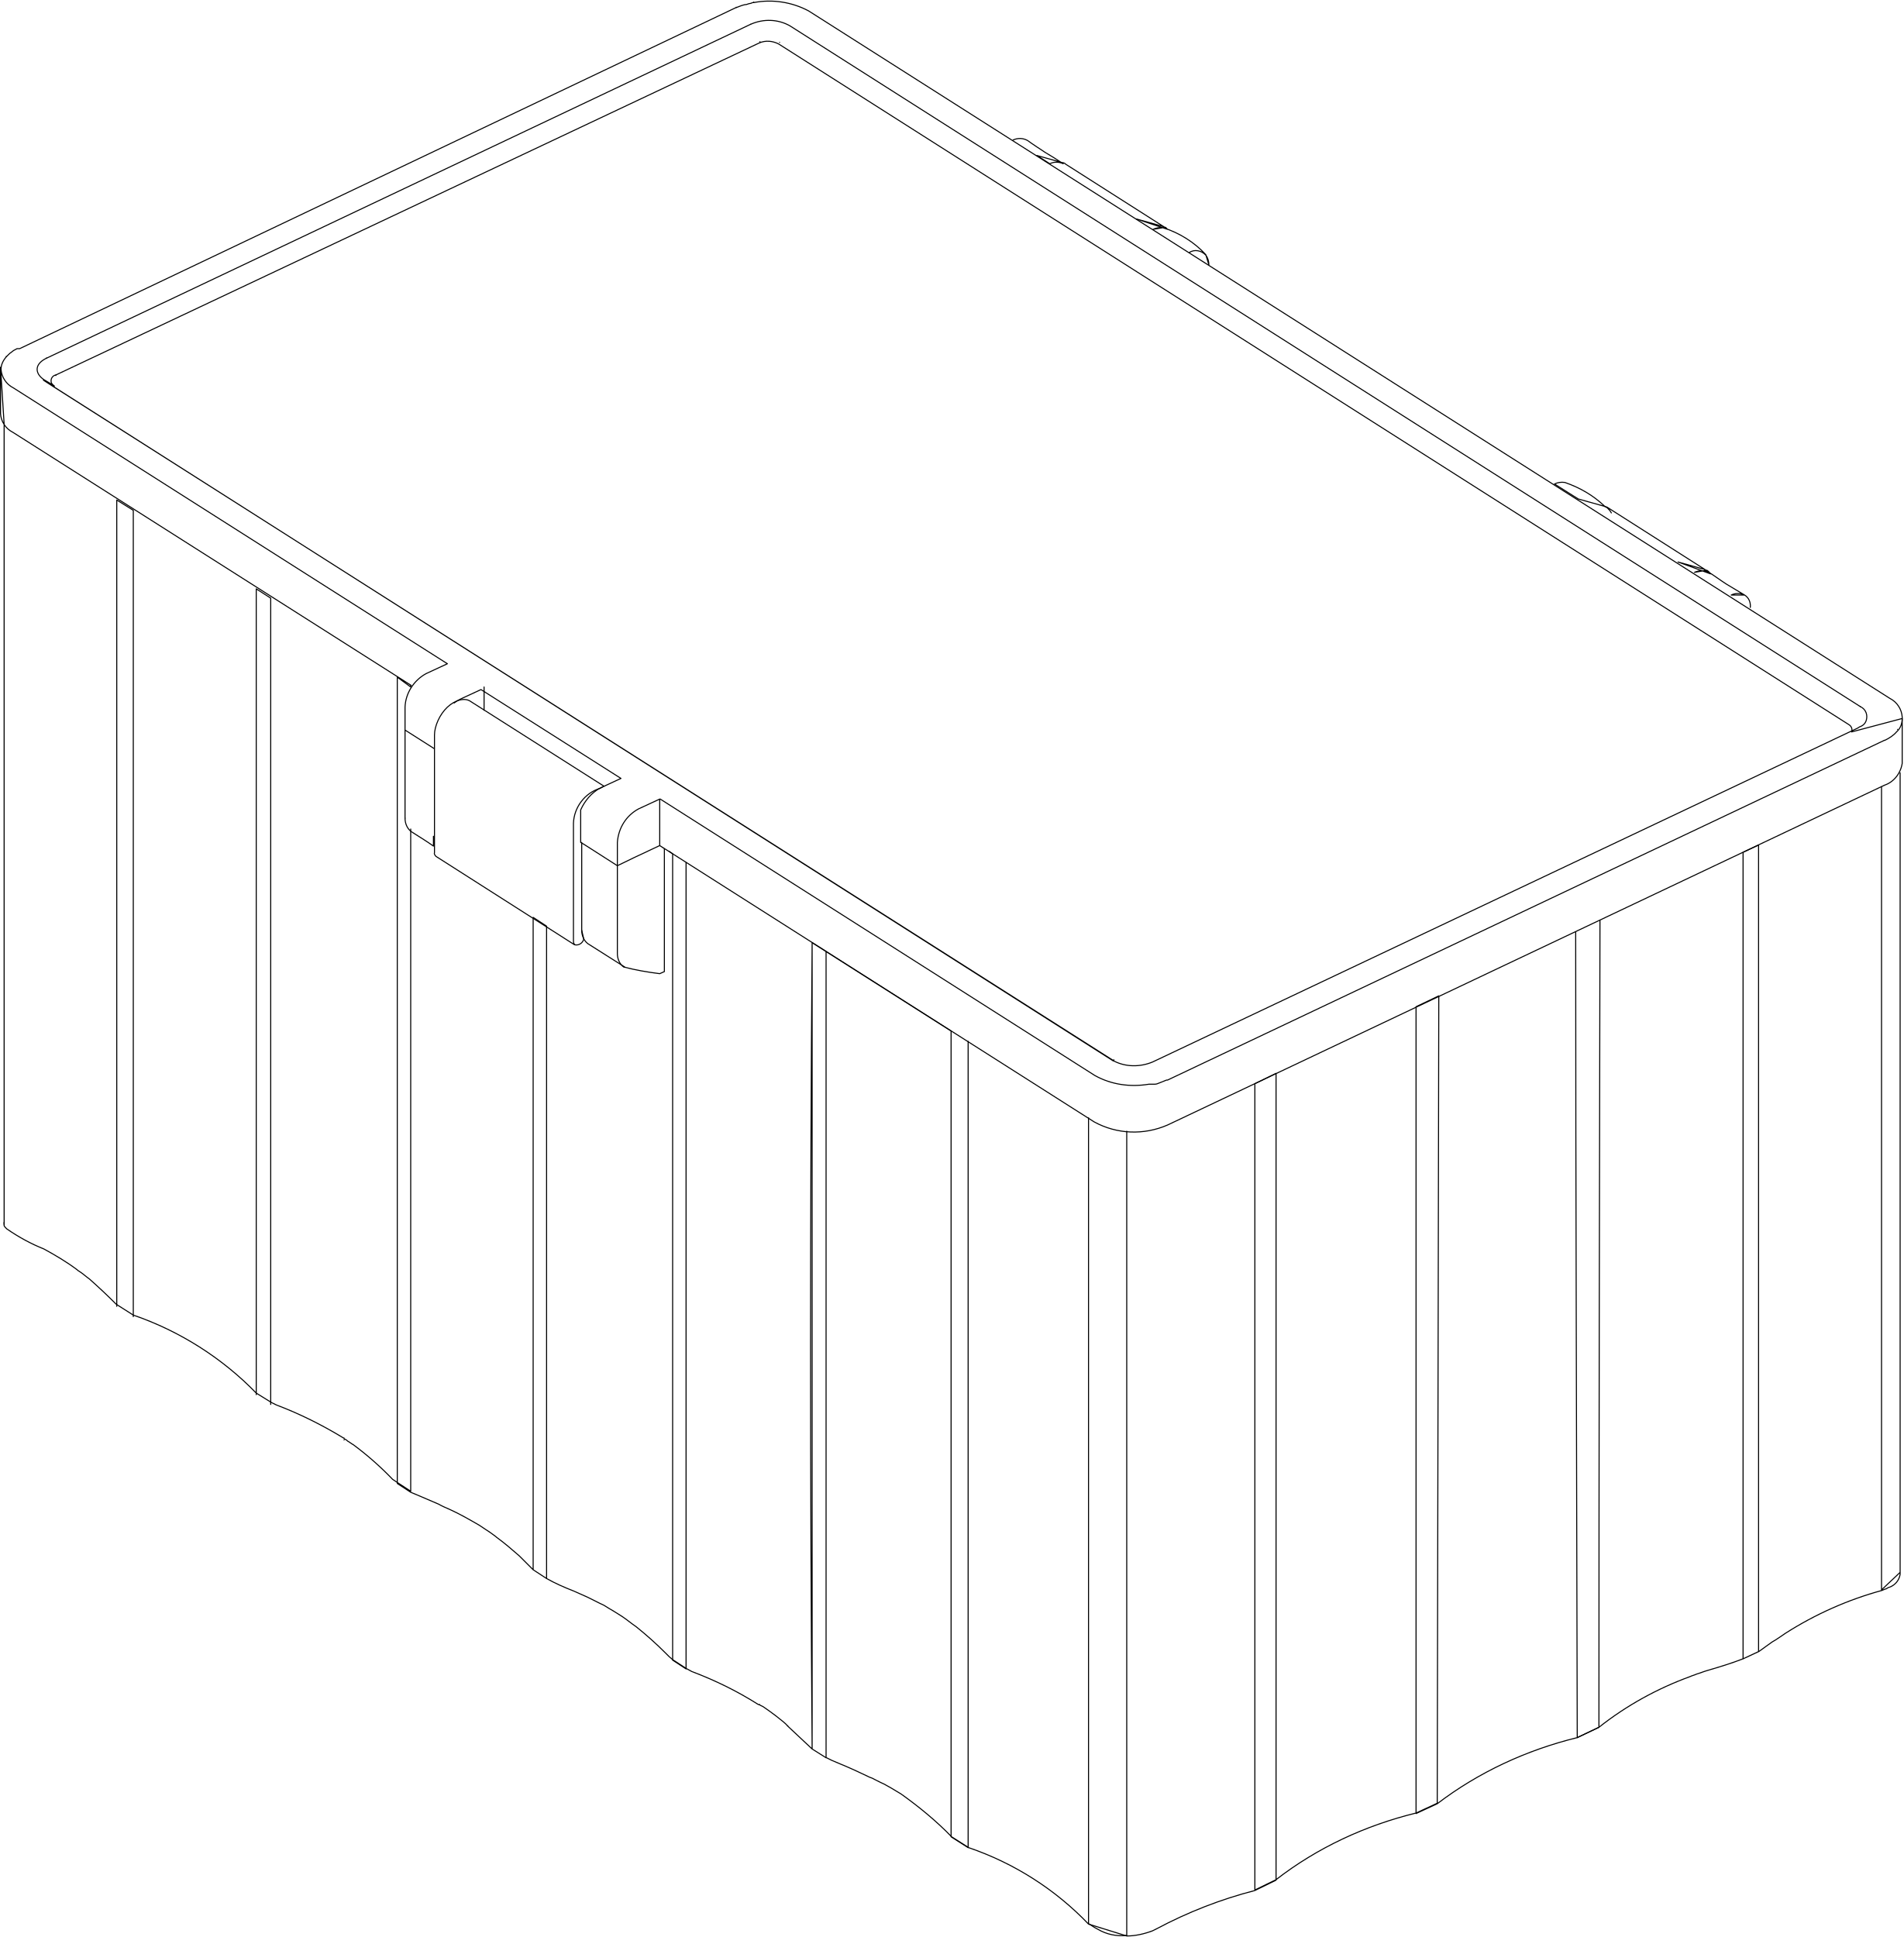
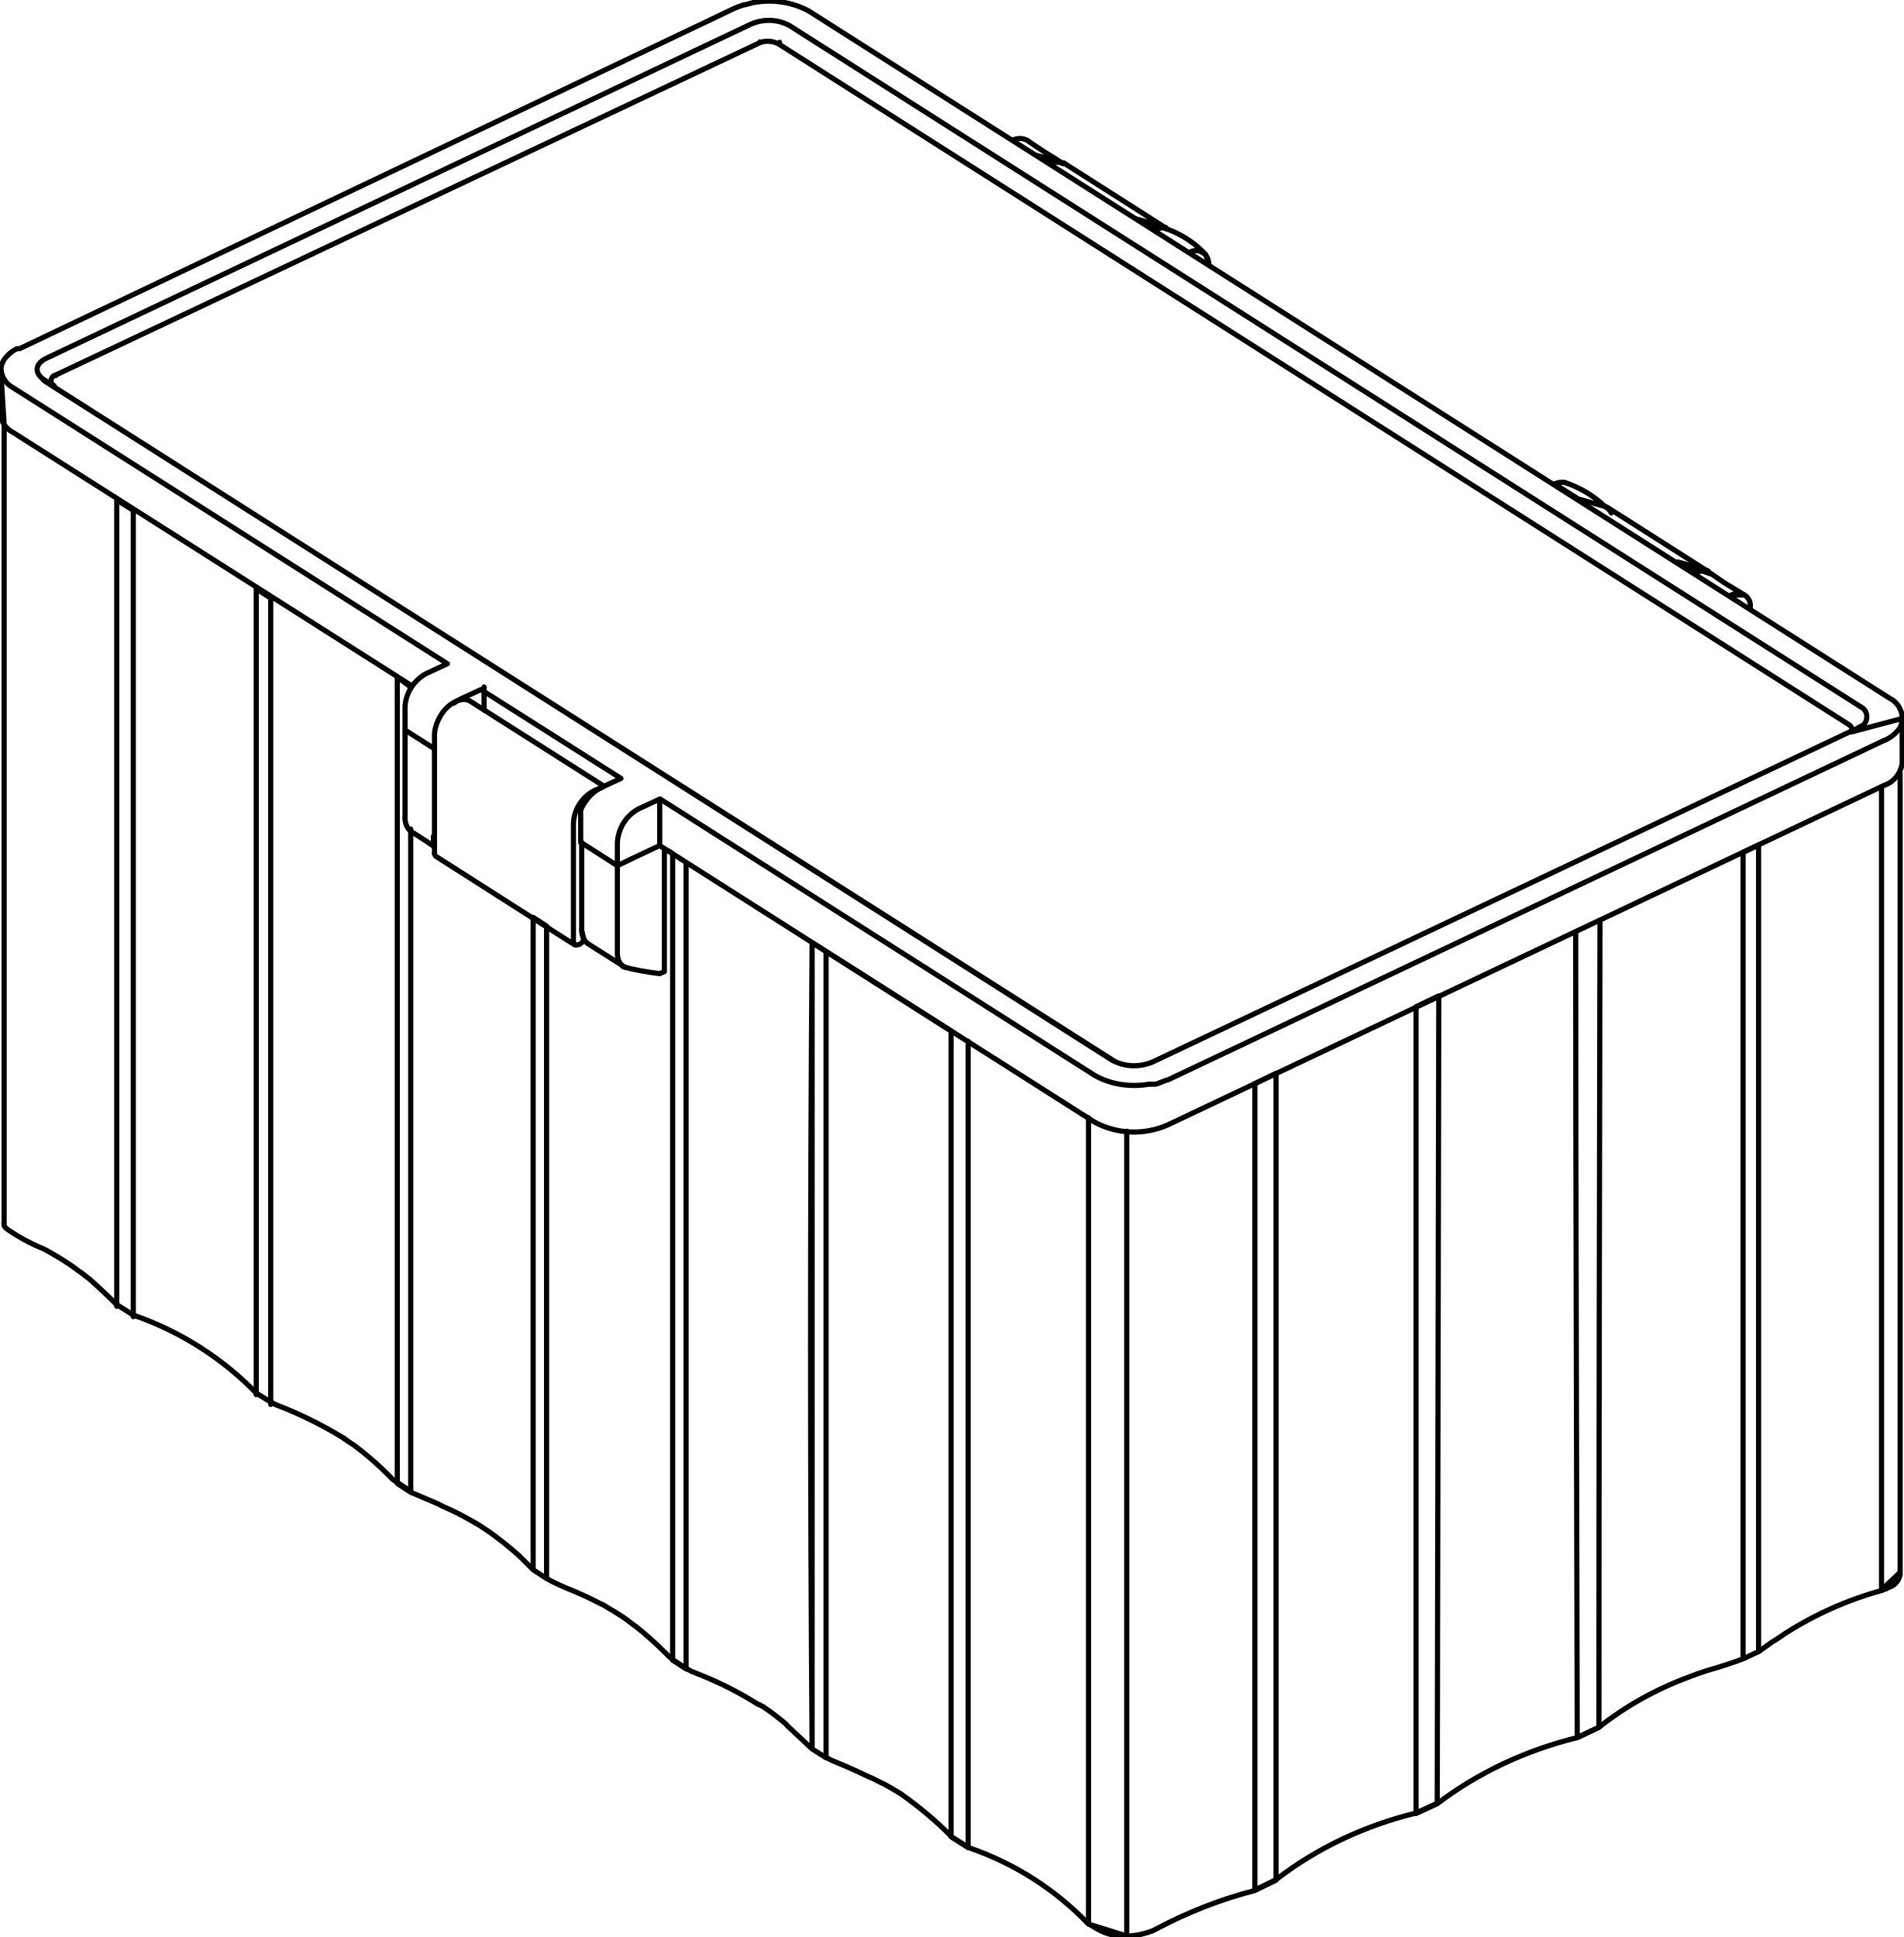
<svg xmlns="http://www.w3.org/2000/svg" id="_レイヤー_1" data-name="レイヤー_1" version="1.1" viewBox="0 0 368.5 375">
  <defs>
    <style>
      .st0 {
        fill: none;
        stroke: #000;
        stroke-linecap: round;
        stroke-linejoin: round;
-         stroke-width: .2px;
+         
      }
    </style>
  </defs>
  <circle cx="152.5" cy="334.1" r=".1" />
  <circle cx="147" cy="330" r=".1" />
  <circle cx="66.6" cy="278.8" r=".1" />
  <path class="st0" d="M360.1,136.8s0,0,0,0h0Z" />
  <circle cx="215.6" cy="205.2" r=".1" />
  <circle cx="1.2" cy="69" r=".1" />
  <path class="st0" d="M150.9,8.2s0,0,0,0h0Z" />
  <circle cx="10.5" cy="74.8" r=".1" />
  <path class="st0" d="M147.1,8.1s0,0,0,0h0Z" />
  <circle cx="147.1" cy="8.1" r=".1" />
  <circle cx="10.8" cy="72.6" r=".1" />
  <path class="st0" d="M10.8,72.7s0,0,0,0h0Z" />
  <circle cx="367.3" cy="141.2" r=".1" />
  <circle cx="145.9" cy=".4" r=".1" />
  <circle cx="142.5" cy="1.4" r=".1" />
  <circle cx="9" cy="69.3" r=".1" />
  <circle cx="145.3" cy="4.7" r=".1" />
  <circle cx="8.9" cy="73.8" r=".1" />
  <circle cx="215.6" cy="205.2" r=".1" />
  <path class="st0" d="M196.1,27.1c.9-.4,1.9-.4,2.8.1,1.1.8,2.2,1.5,3.4,2.3,1.2.7,2.3,1.4,3.5,2.2h0c-.8-.4-1.8-.4-2.6,0l-2.5-1.6,5,1.4c.2,0,.4.1.6.3l19.3,12.3c-.2-.1-.4-.2-.6-.3l-5-1.4,6,2c-.1-.1-.3-.3-.4-.4l-2.4.4c.6-.3,1.3-.4,2-.3,3.1,1,6,2.8,8.2,5.2l.6,2c0-.7-.2-1.4-.6-1.9-.8-.9-2.2-1.2-3.2-.5" />
  <path class="st0" d="M25.8,254.9c0-51.9,0-103.9,0-156.1l-3.2-2v156.1" />
  <path class="st0" d="M52.4,271.9V115.8l-2.8-1.8c0,52.2,0,104.2,0,156" />
  <path class="st0" d="M112.6,180.1l.4,1.7c-.2.8-1,1.3-1.8,1.1,0,0-26.8-17.1-26.8-17.1-.2-.2-.4-.5-.3-.7v-22.8c0-1.7,1-4,2.5-5.4,1.5-1.4,3.4-1.9,4.5-1.1l25.8,16.4-.7.4c-3,.9-5.1,3.7-5.2,6.8v22.8c0,.3.1.6.3.7" />
  <path class="st0" d="M119.6,184.6" />
  <path class="st0" d="M112.6,163.1v17c0,1,.4,2,1.2,2.6,2.4,1.5,4.7,3,7.1,4.5" />
  <path class="st0" d="M84,144.9l-5.5-3.5" />
  <path class="st0" d="M93.7,137.5v-4.5" />
  <path class="st0" d="M78.4,158.4v-21.5c.1-2.7,1.7-5.2,4.1-6.5l4.1-1.9L2.6,75.1c-1.4-.7-2.3-2.1-2.4-3.6,0-.9.4-1.7,1-2.4l.2-.2c0,0,.2-.2.3-.3.1-.1.3-.3.5-.4.3-.3.7-.5,1.1-.7,0,0,0,0,.1,0,0,0,.1,0,.2,0,0,0,.1,0,.2,0L142.4,1.5h.1c0,0,.1-.1.2-.1.5-.2,1-.4,1.5-.5.3,0,.5-.1.8-.2.2,0,.5-.1.7-.2h.2c3.6-.7,7.4-.1,10.6,1.6,0,0,209.3,133.1,209.3,133.1,1.4.7,2.3,2.1,2.4,3.6v9h0c-.3,1.9-1.6,3.6-3.4,4.2,0,0-138.8,65.8-138.8,65.8-4.6,2-9.8,1.8-14.2-.6,0,0-84.1-53.5-84.1-53.5v-9l-4.1,1.9c-2.4,1.3-3.9,3.7-4.1,6.5v21.5c0,1,.4,2,1.2,2.6,2.3.6,4.6,1,7,1.3l.9-.4c0-7.9,0-15.9,0-23.8l-.9-.6-4.9,2.3-3.3,1.6-6.4-4.1s-.7-.4-.7-.4v-4.5c0-.1,0-.2,0-.3,0,0,0,0,0,0,0,0,0-.1,0-.2,0,0,0,0,0,0,0,0,0-.1,0-.2,0,0,0-.1,0-.2,0,0,0,0,0,0,0,0,0-.1,0-.2,0,0,0,0,0-.1,0,0,0,0,0,0,0,0,0-.1,0-.2,0,0,0,0,0-.1,0,0,0,0,0,0,0,0,0,0,0,0,0,0,0,0,0,0,0,0,0,0,0,0,0,0,0,0,0,0,0,0,0,0,0,0,0,0,0,0,0,0v-.3c.8-1.8,2.1-3.3,3.7-4.2l4.1-1.9-27.1-17.2-4.1,1.9c-.4.2-.7.4-1.1.7" />
  <path class="st0" d="M78.4,158.4c0,1,.4,2,1.2,2.6,1.4.9,2.9,1.8,4.3,2.8v-1.9" />
  <path class="st0" d="M187.4,201.6c0,52.1,0,104.1,0,156.1l-3.3-2.1c0-52.2,0-104.2,0-156l-26.9-17.1c-.4,52-.4,104.1,0,156.1v-156.1l2.7,1.7v156.1s-2.7-1.7-2.7-1.7l-4.8-4.5h0c-.2-.3-.5-.5-.7-.7-.5-.4-1-.8-1.5-1.2-.8-.6-1.6-1.2-2.5-1.8l-.4-.2c-.1,0-.2-.1-.3-.2h-.2c-4.1-2.6-8.4-4.7-12.9-6.4l-1.1-.6-2.6-1.7-.7-.6c-.2-.2-.4-.4-.7-.7-1.8-1.8-3.7-3.5-5.7-5.1-.9-.6-1.7-1.3-2.6-1.9-.8-.5-1.7-1.1-2.6-1.6l-.8-.5c-.3-.2-.6-.3-1-.5-.8-.4-1.6-.8-2.4-1.2-.9-.4-1.8-.8-2.7-1.2-1.8-.7-3.6-1.5-5.2-2.4v-126.3l-2.6-1.7v126.3s2.6,1.7,2.6,1.7l-2.6-1.7-2-2-.7-.7-.7-.6-.7-.6-.7-.6c-.7-.6-1.5-1.2-2.3-1.8,0,0,0,0-.1-.1-.8-.6-1.5-1.1-2.3-1.6l-.9-.6c-1.9-1.1-3.8-2.2-5.8-3.1-.7-.3-1.4-.6-2.1-1-1.4-.6-2.8-1.2-4.2-1.8l-1.2-.5-2.6-1.7v-156.1l2.6,1.9v-.3h.1c0,0-77.1-49-77.1-49-1.4-.7-2.3-2.1-2.4-3.6v-9l.7,11v9.7s0,0,0,0c0,18.9,0,37.7,0,56.6,0,29.6,0,59.3,0,88.9v-.7c-.1,0,0,.7,0,.7.1.2.3.4.5.6,2.3,1.6,4.7,2.9,7.2,3.9,2.2,1.2,4.4,2.5,6.4,4,.2.2.4.3.7.5.6.4,1.1.9,1.7,1.3,1.8,1.6,3.5,3.2,5.2,4.9l3.3,2.1c9,3.1,17.2,8.3,23.8,15.1l2.9,1.8s1,.5,1,.5c4.5,1.7,8.9,3.9,13,6.4h.1c0,.1,0,.2.1.2,0,0,.1,0,.2.1.1,0,.3.2.4.3.4.2.7.5,1.1.7,2.7,2,5.3,4.3,7.6,6.7l.9.6,2.6,1.7v-128.2" />
  <path class="st0" d="M210.7,216.4c0,51.7,0,104.3,0,156,.6.4,1.2.8,1.8,1.1,1.7,1,3.6,1.4,5.6,1.2v-155.7" />
  <path class="st0" d="M127.8,154.7l84.1,53.5c3.2,1.8,6.9,2.3,10.5,1.7,0,0,.3,0,.3,0,0,0,0,0,0,0,.1,0,.3,0,.4,0s.3,0,.4,0c.3,0,.6-.1.8-.2.5-.2,1-.4,1.5-.6,0,0,.1,0,.2,0l138.8-65.8s0,0,.1,0c.8-.4,1.6-.9,2.2-1.6,0,0,.1-.1.2-.2.6-.6.9-1.5.9-2.4l-9.8,2.6c.2-.5,0-1.1-.5-1.4,0,0,0,0,0,0,0,0-207.2-131.8-207.2-131.8h0c-1.2-.6-2.5-.7-3.7-.2h0S10.8,72.6,10.8,72.6h0c-.6.1-1,.7-.9,1.3,0,.3.3.6.6.8l-2-1.2c-.9-.6-1.4-1.4-1.3-2.2.1-.8.8-1.5,1.9-2h0S145.3,4.7,145.3,4.7h0c2.5-1.1,5.3-1,7.6.3h0s207.2,131.8,207.2,131.8h0c1.1.5,1.5,1.7,1.1,2.8-.2.5-.6.9-1.2,1.1-.2.1-.3.2-.5.3,0,0-136.4,64.6-136.4,64.6-2.4,1-5.2,1-7.5-.2h-.1c0,0-207.1-131.8-207.1-131.8l2,1.3h0s205.4,130.6,205.4,130.6" />
  <path class="st0" d="M129.5,164.8l.7.5v156.1s2.6,1.7,2.6,1.7v-156.1" />
  <path class="st0" d="M129.5,320.7" />
  <path class="st0" d="M364.2,152.3v155.5l3.6-3.4v-154.8s0,0,0,0c0,51.7,0,103.4,0,155.2h0c-.2,1.2-1,2.1-2.1,2.5-.2,0-.4.2-.6.3-.2,0-.5.2-.8.3-6.6,1.8-12.9,4.6-18.7,8.3-.9.6-1.7,1.2-2.6,1.7-.8.6-1.7,1.2-2.5,1.8l-3,1.4c-2.3.9-4.6,1.6-7,2.3-.7.2-1.4.5-2.1.7-.4.2-.9.3-1.3.5-6.3,2.3-12.3,5.6-17.6,9.8,0,0-4.2,2-4.2,2-9.8,2.4-19.1,6.7-27.1,12.8,0,0-4.1,1.9-4.1,1.9,0-52.1,0-104.1,0-156.2l4.4-2.1c-.1,51.5-.2,103.6-.3,156.3l-4.1,1.9c-9.8,2.4-19.1,6.7-27.1,12.9l-4.1,2c0-52.2,0-104.2,0-156.1l4.1-2c0,52,0,104.1,0,156.2l-4.1,2c-6.6,1.7-13,4.2-19,7.4,0,0-.8.4-.8.4-1.6.6-3.3,1-5,1l-7.4-2.3c-6.4-6.7-14.4-11.8-23.2-14.8l-3.3-2.1c-3-3.1-6.3-5.8-9.8-8.3-.7-.4-1.3-.8-2-1.2l-.9-.5c-.3-.2-.6-.3-1-.5l-1-.5c-.4-.2-.7-.4-1.1-.5-1.3-.6-2.7-1.3-4.1-1.9-1.1-.5-2.2-.9-3.3-1.4l-1-.5" />
  <path class="st0" d="M311.9,99.3c-.2-.4-.5-.7-.8-1-.2-.1-.4-.2-.6-.3l-5-1.4-4.6-2.9c.6-.3,1.3-.4,2-.3,2.9,1,5.5,2.5,7.7,4.6l.5.2,19.3,12.3c-.2-.1-.4-.2-.6-.3l-5-1.4,6.3,2.3c-.2-.3-.4-.5-.7-.7l-2.4.4c.9-.4,1.9-.4,2.8,0,1.1.7,2.3,1.6,3.4,2.3,1.2.7,2.3,1.4,3.5,2.1h-2.6c.8-.4,1.8-.4,2.6,0,.8.5,1.2,1.4,1.1,2.4" />
  <path class="st0" d="M305,180.4c0,51.4.2,103.4.3,156l4.2-2c0-52.3.1-104.4.2-156.2" />
  <path class="st0" d="M337.4,321.1v-156.1l3-1.4c0,53.2,0,105.4,0,156.1" />
</svg>
